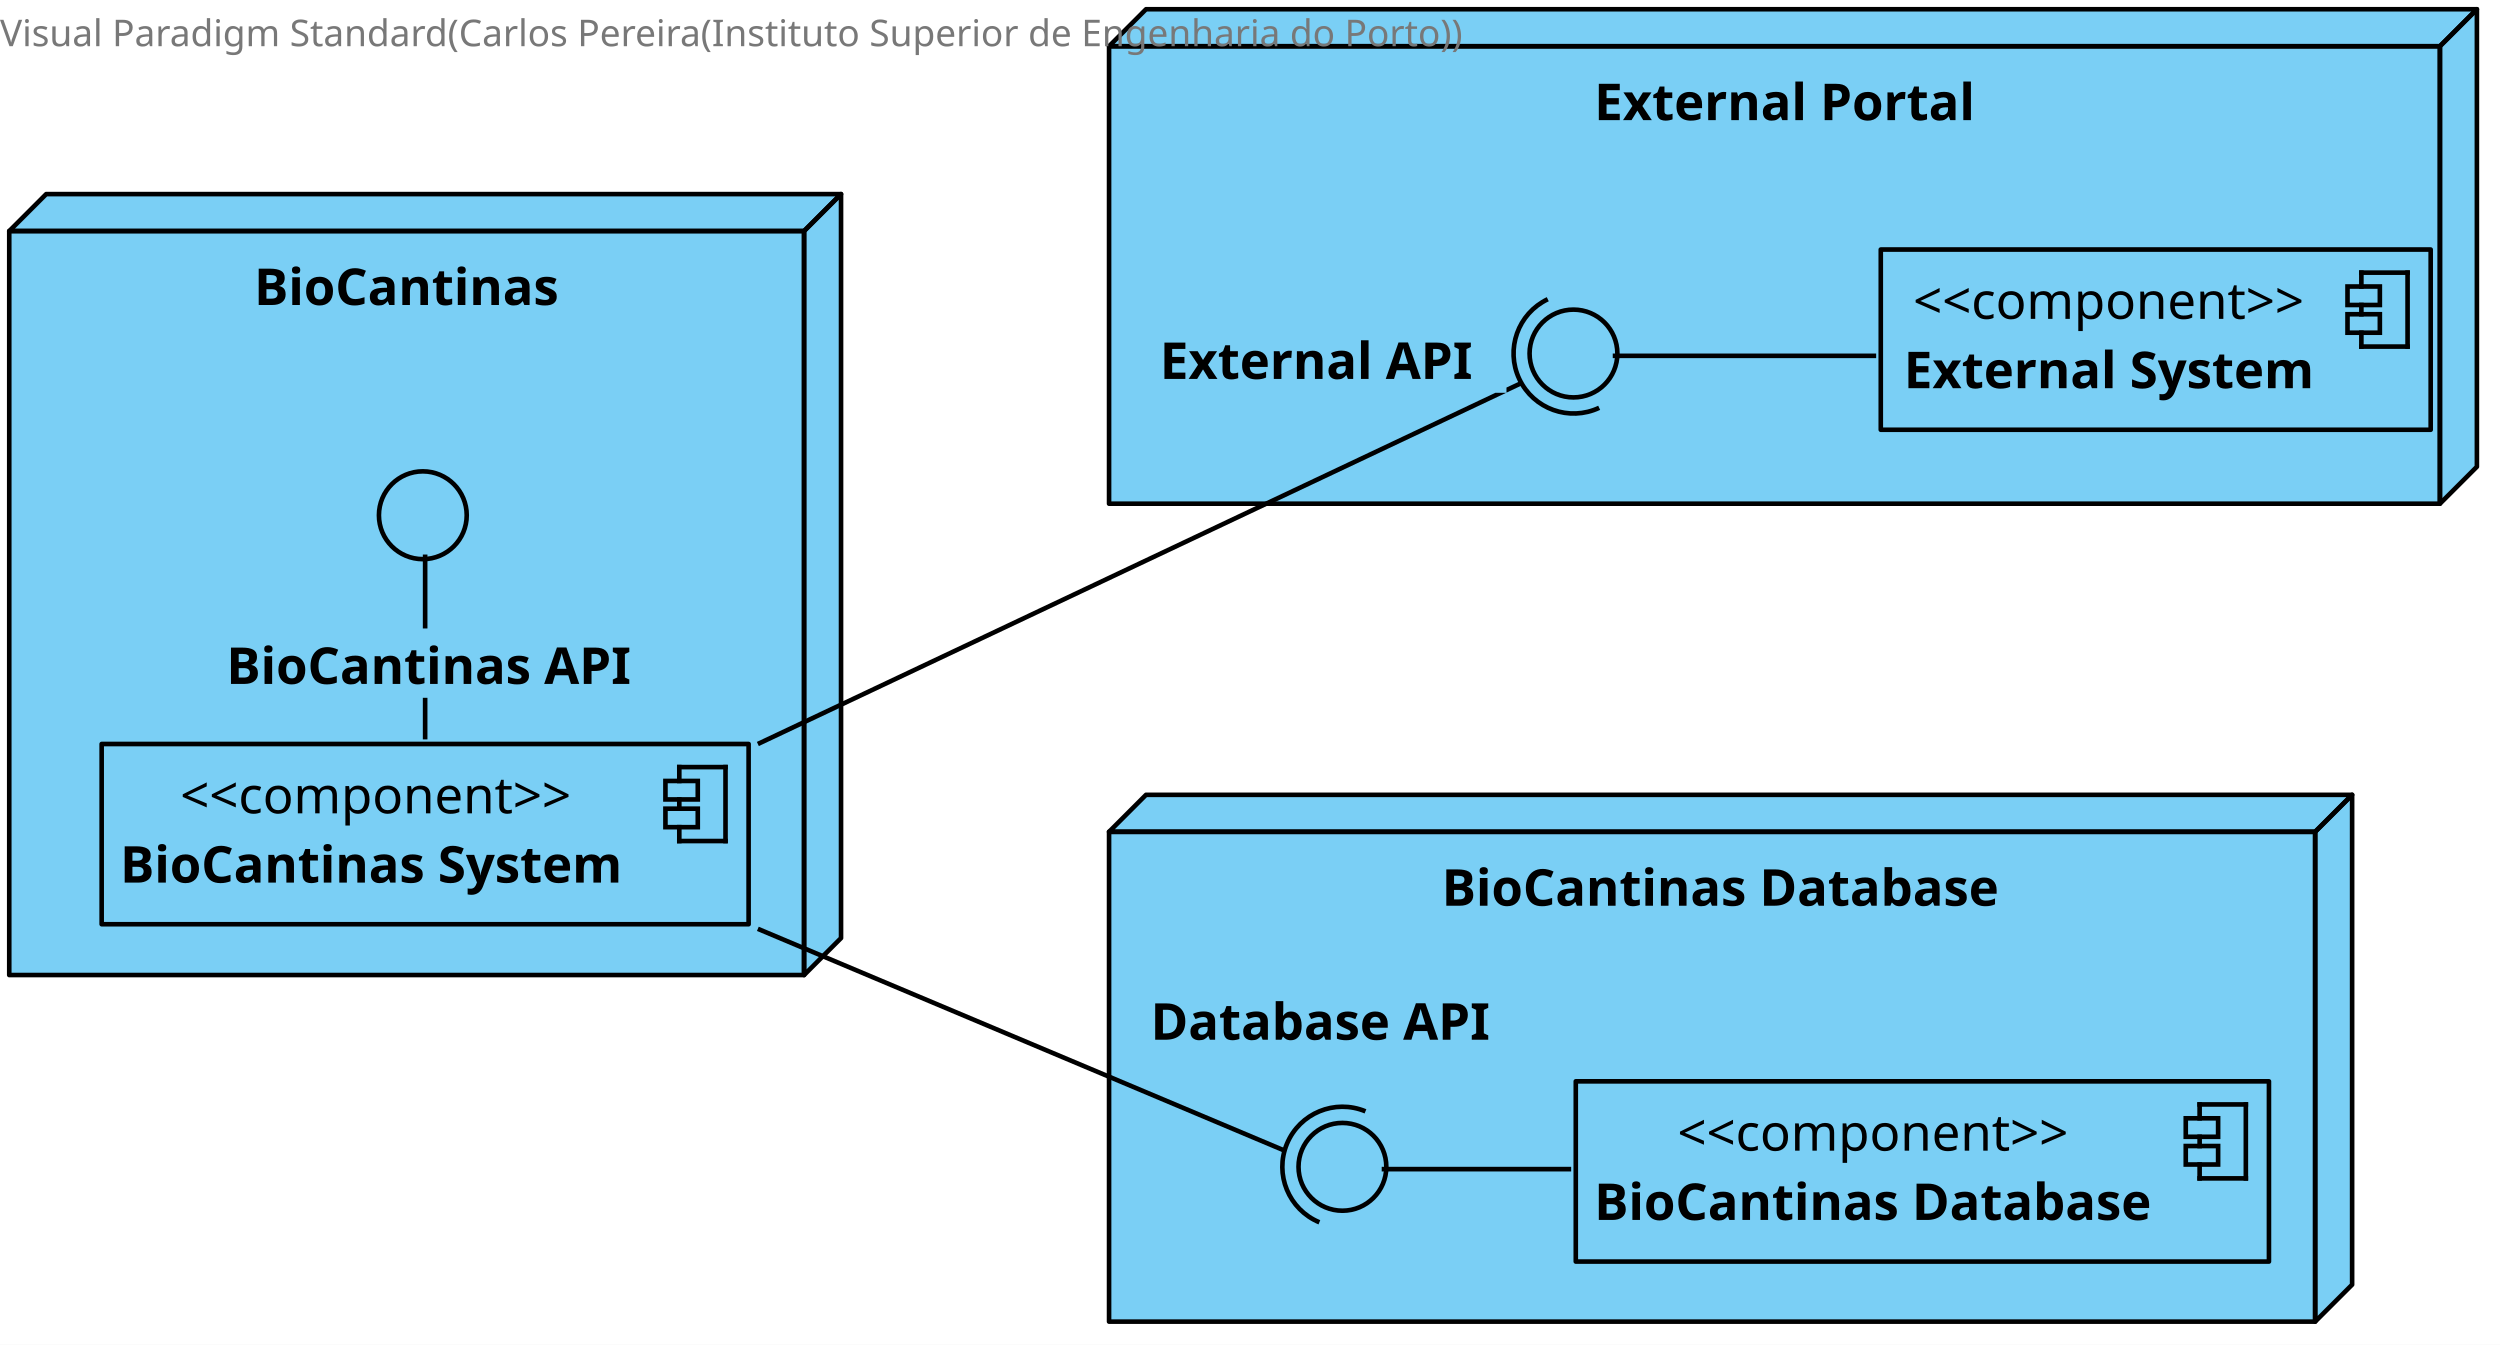
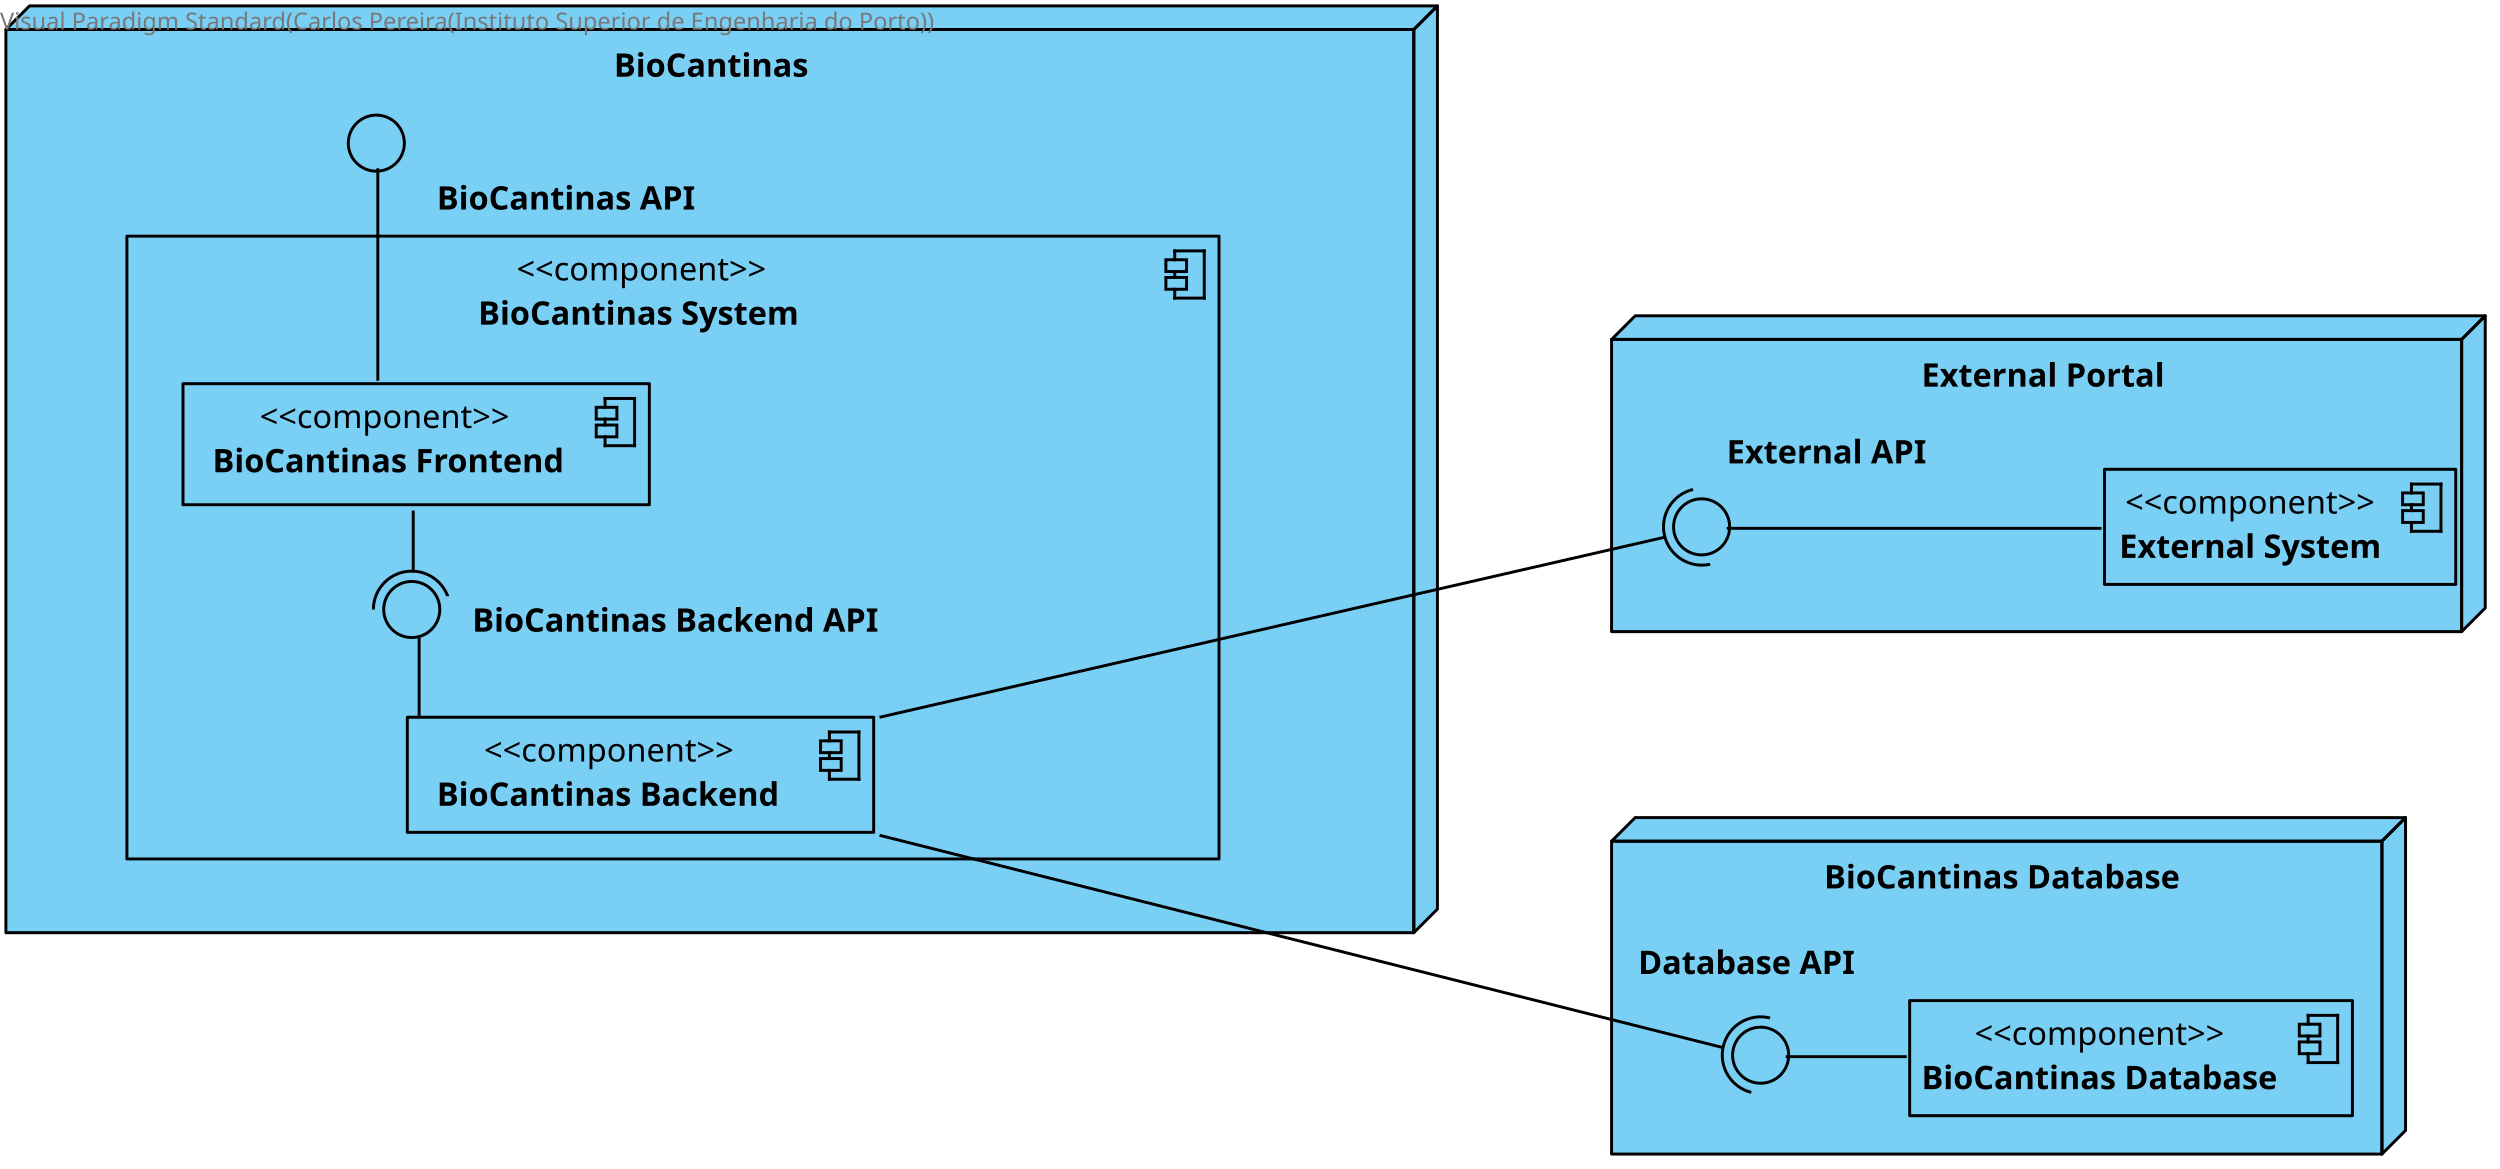
- <svg xmlns="http://www.w3.org/2000/svg" fill-opacity="0" color-rendering="auto" color-interpolation="auto" text-rendering="auto" stroke="rgb(0,0,0)" stroke-linecap="square" width="541" stroke-miterlimit="10" shape-rendering="auto" stroke-opacity="0" fill="rgb(0,0,0)" stroke-dasharray="none" font-weight="normal" stroke-width="1" height="291" font-family="'Dialog'" font-style="normal" stroke-linejoin="miter" font-size="12px" stroke-dashoffset="0" image-rendering="auto">
+ <svg xmlns="http://www.w3.org/2000/svg" fill-opacity="0" color-rendering="auto" color-interpolation="auto" text-rendering="auto" stroke="rgb(0,0,0)" stroke-linecap="square" width="847" stroke-miterlimit="10" shape-rendering="auto" stroke-opacity="0" fill="rgb(0,0,0)" stroke-dasharray="none" font-weight="normal" stroke-width="1" height="396" font-family="'Dialog'" font-style="normal" stroke-linejoin="miter" font-size="12px" stroke-dashoffset="0" image-rendering="auto">
  <defs id="genericDefs" />
  <g>
    <defs id="defs1">
      <clipPath clipPathUnits="userSpaceOnUse" id="clipPath1">
-         <path d="M-7 -7 L192 -7 L192 181 L-7 181 L-7 -7 Z" />
+         <path d="M-7 -7 L497 -7 L497 326 L-7 326 L-7 -7 Z" />
      </clipPath>
      <clipPath clipPathUnits="userSpaceOnUse" id="clipPath2">
-         <path d="M0 0 L0 19 L173 19 L173 0 Z" />
+         <path d="M0 0 L0 19 L478 19 L478 0 Z" />
      </clipPath>
      <clipPath clipPathUnits="userSpaceOnUse" id="clipPath3">
-         <path d="M0 0 L0 143 L172 143 L172 0 Z" />
+         <path d="M0 0 L0 288 L477 288 L477 0 Z" />
      </clipPath>
      <clipPath clipPathUnits="userSpaceOnUse" id="clipPath4">
-         <path d="M-7 -7 L152 -7 L152 51 L-7 51 L-7 -7 Z" />
+         <path d="M-7 -7 L382 -7 L382 223 L-7 223 L-7 -7 Z" />
      </clipPath>
      <clipPath clipPathUnits="userSpaceOnUse" id="clipPath5">
-         <path d="M0 0 L0 40 L117 40 L117 0 Z" />
+         <path d="M0 0 L0 212 L347 212 L347 0 Z" />
      </clipPath>
      <clipPath clipPathUnits="userSpaceOnUse" id="clipPath6">
-         <path d="M0 0 L0 7 L141 7 L141 0 Z" />
+         <path d="M0 0 L0 179 L371 179 L371 0 Z" />
      </clipPath>
      <clipPath clipPathUnits="userSpaceOnUse" id="clipPath7">
        <path d="M-7 -7 L281 -7 L281 126 L-7 126 L-7 -7 Z" />
      </clipPath>
      <clipPath clipPathUnits="userSpaceOnUse" id="clipPath8">
        <path d="M0 0 L0 19 L262 19 L262 0 Z" />
      </clipPath>
      <clipPath clipPathUnits="userSpaceOnUse" id="clipPath9">
        <path d="M0 0 L0 88 L261 88 L261 0 Z" />
      </clipPath>
      <clipPath clipPathUnits="userSpaceOnUse" id="clipPath10">
        <path d="M-7 -7 L308 -7 L308 119 L-7 119 L-7 -7 Z" />
      </clipPath>
      <clipPath clipPathUnits="userSpaceOnUse" id="clipPath11">
        <path d="M0 0 L0 19 L289 19 L289 0 Z" />
      </clipPath>
      <clipPath clipPathUnits="userSpaceOnUse" id="clipPath12">
        <path d="M0 0 L0 81 L288 81 L288 0 Z" />
      </clipPath>
      <clipPath clipPathUnits="userSpaceOnUse" id="clipPath13">
        <path d="M-7 -7 L131 -7 L131 51 L-7 51 L-7 -7 Z" />
      </clipPath>
      <clipPath clipPathUnits="userSpaceOnUse" id="clipPath14">
        <path d="M0 0 L0 40 L96 40 L96 0 Z" />
      </clipPath>
      <clipPath clipPathUnits="userSpaceOnUse" id="clipPath15">
        <path d="M0 0 L0 7 L120 7 L120 0 Z" />
      </clipPath>
      <clipPath clipPathUnits="userSpaceOnUse" id="clipPath16">
        <path d="M-7 -7 L162 -7 L162 51 L-7 51 L-7 -7 Z" />
      </clipPath>
      <clipPath clipPathUnits="userSpaceOnUse" id="clipPath17">
        <path d="M0 0 L0 40 L127 40 L127 0 Z" />
      </clipPath>
      <clipPath clipPathUnits="userSpaceOnUse" id="clipPath18">
        <path d="M0 0 L0 7 L151 7 L151 0 Z" />
      </clipPath>
      <clipPath clipPathUnits="userSpaceOnUse" id="clipPath19">
        <path d="M-7 -7 L31 -7 L31 31 L-7 31 L-7 -7 Z" />
      </clipPath>
      <clipPath clipPathUnits="userSpaceOnUse" id="clipPath20">
+         <path d="M-7 -7 L170 -7 L170 53 L-7 53 L-7 -7 Z" />
+       </clipPath>
+       <clipPath clipPathUnits="userSpaceOnUse" id="clipPath21">
+         <path d="M0 0 L0 9 L159 9 L159 0 Z" />
+       </clipPath>
+       <clipPath clipPathUnits="userSpaceOnUse" id="clipPath22">
+         <path d="M0 0 L0 42 L135 42 L135 0 Z" />
+       </clipPath>
+       <clipPath clipPathUnits="userSpaceOnUse" id="clipPath23">
+         <path d="M-7 -7 L170 -7 L170 51 L-7 51 L-7 -7 Z" />
+       </clipPath>
+       <clipPath clipPathUnits="userSpaceOnUse" id="clipPath24">
+         <path d="M0 0 L0 7 L159 7 L159 0 Z" />
+       </clipPath>
+       <clipPath clipPathUnits="userSpaceOnUse" id="clipPath25">
+         <path d="M0 0 L0 40 L135 40 L135 0 Z" />
+       </clipPath>
+       <clipPath clipPathUnits="userSpaceOnUse" id="clipPath26">
+         <path d="M-155 -15 L310 -15 L310 30 L-155 30 L-155 -15 Z" />
+       </clipPath>
+       <clipPath clipPathUnits="userSpaceOnUse" id="clipPath27">
        <path d="M-85 -15 L170 -15 L170 30 L-85 30 L-85 -15 Z" />
      </clipPath>
-       <clipPath clipPathUnits="userSpaceOnUse" id="clipPath21">
+       <clipPath clipPathUnits="userSpaceOnUse" id="clipPath28">
        <path d="M-106 -15 L212 -15 L212 30 L-106 30 L-106 -15 Z" />
      </clipPath>
-       <clipPath clipPathUnits="userSpaceOnUse" id="clipPath22">
+       <clipPath clipPathUnits="userSpaceOnUse" id="clipPath29">
        <path d="M-91 -15 L182 -15 L182 30 L-91 30 L-91 -15 Z" />
      </clipPath>
-       <clipPath clipPathUnits="userSpaceOnUse" id="clipPath23">
-         <path d="M0 0 L161 0 L161 104 L0 104 L0 0 Z" />
-       </clipPath>
-       <clipPath clipPathUnits="userSpaceOnUse" id="clipPath24">
-         <path d="M0 0 L0 43 L27 43 L27 58 L0 58 L0 104 L161 104 L161 0 Z" />
-       </clipPath>
-       <clipPath clipPathUnits="userSpaceOnUse" id="clipPath25">
-         <path d="M0 0 L273 0 L273 184 L0 184 L0 0 Z" />
-       </clipPath>
-       <clipPath clipPathUnits="userSpaceOnUse" id="clipPath26">
-         <path d="M212 39 L212 54 L127 54 L127 39 ZM0 0 L0 105 L31 105 L31 120 L0 120 L0 184 L125 184 L125 182 L216 182 L216 184 L273 184 L273 0 Z" />
-       </clipPath>
-       <clipPath clipPathUnits="userSpaceOnUse" id="clipPath27">
-         <path d="M0 0 L104 0 L104 144 L0 144 L0 0 Z" />
-       </clipPath>
-       <clipPath clipPathUnits="userSpaceOnUse" id="clipPath28">
-         <path d="M0 0 L0 66 L103 66 L103 81 L0 81 L0 144 L104 144 L104 0 Z" />
-       </clipPath>
-       <clipPath clipPathUnits="userSpaceOnUse" id="clipPath29">
+       <clipPath clipPathUnits="userSpaceOnUse" id="clipPath30">
+         <path d="M0 0 L231 0 L231 104 L0 104 L0 0 Z" />
+       </clipPath>
+       <clipPath clipPathUnits="userSpaceOnUse" id="clipPath31">
+         <path d="M125 16 L125 31 L40 31 L40 16 ZM0 0 L0 104 L231 104 L231 0 Z" />
+       </clipPath>
+       <clipPath clipPathUnits="userSpaceOnUse" id="clipPath32">
        <path d="M0 0 L145 0 L145 104 L0 104 L0 0 Z" />
      </clipPath>
-       <clipPath clipPathUnits="userSpaceOnUse" id="clipPath30">
+       <clipPath clipPathUnits="userSpaceOnUse" id="clipPath33">
        <path d="M0 0 L0 10 L81 10 L81 25 L0 25 L0 104 L145 104 L145 0 Z" />
      </clipPath>
-       <clipPath clipPathUnits="userSpaceOnUse" id="clipPath31">
-         <path d="M0 0 L222 0 L222 153 L0 153 L0 0 Z" />
-       </clipPath>
-       <clipPath clipPathUnits="userSpaceOnUse" id="clipPath32">
-         <path d="M216 62 L216 77 L125 77 L125 62 ZM0 0 L0 153 L222 153 L222 0 Z" />
+       <clipPath clipPathUnits="userSpaceOnUse" id="clipPath34">
+         <path d="M0 0 L104 0 L104 176 L0 176 L0 0 Z" />
+       </clipPath>
+       <clipPath clipPathUnits="userSpaceOnUse" id="clipPath35">
+         <path d="M0 0 L0 176 L104 176 L104 67 L60 67 L60 52 L104 52 L104 0 Z" />
+       </clipPath>
+       <clipPath clipPathUnits="userSpaceOnUse" id="clipPath36">
+         <path d="M0 0 L394 0 L394 177 L0 177 L0 0 Z" />
+       </clipPath>
+       <clipPath clipPathUnits="userSpaceOnUse" id="clipPath37">
+         <path d="M388 85 L388 100 L297 100 L297 85 ZM0 0 L0 177 L394 177 L394 0 Z" />
+       </clipPath>
+       <clipPath clipPathUnits="userSpaceOnUse" id="clipPath38">
+         <path d="M0 0 L374 0 L374 166 L0 166 L0 0 Z" />
+       </clipPath>
+       <clipPath clipPathUnits="userSpaceOnUse" id="clipPath39">
+         <path d="M0 0 L0 71 L57 71 L57 86 L0 86 L0 166 L374 166 L374 29 L327 29 L327 14 L374 14 L374 0 Z" />
+       </clipPath>
+       <clipPath clipPathUnits="userSpaceOnUse" id="clipPath40">
+         <path d="M0 0 L104 0 L104 131 L0 131 L0 0 Z" />
+       </clipPath>
+       <clipPath clipPathUnits="userSpaceOnUse" id="clipPath41">
+         <path d="M0 0 L0 131 L104 131 L104 51 L58 51 L58 36 L104 36 L104 0 Z" />
+       </clipPath>
+       <clipPath clipPathUnits="userSpaceOnUse" id="clipPath42">
+         <path d="M0 0 L104 0 L104 129 L0 129 L0 0 Z" />
+       </clipPath>
+       <clipPath clipPathUnits="userSpaceOnUse" id="clipPath43">
+         <path d="M0 0 L0 129 L104 129 L104 94 L60 94 L60 79 L104 79 L104 0 Z" />
      </clipPath>
    </defs>
    <g fill="white" text-rendering="geometricPrecision" fill-opacity="1" stroke-opacity="1" stroke="white">
-       <rect x="0" width="541" height="291" y="0" stroke="none" />
-     </g>
-     <g font-size="11px" transform="translate(2,42)" fill-opacity="1" fill="rgb(122,207,245)" text-rendering="geometricPrecision" image-rendering="optimizeQuality" font-family="sans-serif" stroke="rgb(122,207,245)" font-weight="bold" stroke-opacity="1">
-       <path d="M8 0 L180 0 L172 8 L0 8 Z" stroke="none" clip-path="url(#clipPath1)" />
-       <path d="M180 0 L180 161 L172 169 L172 8 Z" clip-path="url(#clipPath1)" stroke="none" />
-       <rect x="0" width="172" height="161" y="8" clip-path="url(#clipPath1)" stroke="none" />
-     </g>
-     <g fill-opacity="1" text-rendering="geometricPrecision" stroke="black" stroke-linecap="butt" transform="translate(2,42)" stroke-miterlimit="0" stroke-opacity="1" fill="black" font-weight="bold" font-family="sans-serif" stroke-linejoin="round" font-size="11px" image-rendering="optimizeQuality">
-       <path fill="none" d="M8 0 L180 0 L172 8 L0 8 Z" clip-path="url(#clipPath1)" />
-       <path fill="none" d="M180 0 L180 161 L172 169 L172 8 Z" clip-path="url(#clipPath1)" />
-       <rect fill="none" x="0" width="172" height="161" y="8" clip-path="url(#clipPath1)" />
-     </g>
-     <g font-size="11px" transform="translate(2,50)" fill-opacity="1" fill="black" text-rendering="geometricPrecision" image-rendering="optimizeQuality" font-family="sans-serif" stroke="black" font-weight="bold" stroke-opacity="1">
-       <text x="53" xml:space="preserve" y="16" clip-path="url(#clipPath2)" stroke="none">BioCantinas</text>
-     </g>
-     <g font-size="11px" transform="translate(22,161)" fill-opacity="1" fill="rgb(122,207,245)" text-rendering="geometricPrecision" image-rendering="optimizeQuality" font-family="sans-serif" stroke="rgb(122,207,245)" font-weight="bold" stroke-opacity="1">
-       <rect x="0" width="141" height="40" y="0" clip-path="url(#clipPath4)" stroke="none" />
-     </g>
-     <g fill-opacity="1" text-rendering="geometricPrecision" stroke="black" stroke-linecap="butt" transform="translate(22,161)" stroke-miterlimit="0" stroke-opacity="1" fill="black" font-weight="bold" font-family="sans-serif" stroke-linejoin="round" font-size="11px" image-rendering="optimizeQuality">
-       <rect fill="none" x="0" width="140" height="39" y="0" clip-path="url(#clipPath4)" />
-       <line stroke-linecap="square" clip-path="url(#clipPath4)" fill="none" x1="125" x2="135" y1="5" y2="5" stroke-linejoin="miter" stroke-miterlimit="10" />
-       <line stroke-linecap="square" clip-path="url(#clipPath4)" fill="none" x1="135" x2="135" y1="5" y2="21" stroke-linejoin="miter" stroke-miterlimit="10" />
-       <line stroke-linecap="square" clip-path="url(#clipPath4)" fill="none" x1="125" x2="135" y1="21" y2="21" stroke-linejoin="miter" stroke-miterlimit="10" />
-       <line stroke-linecap="square" clip-path="url(#clipPath4)" fill="none" x1="125" x2="125" y1="5" y2="8" stroke-linejoin="miter" stroke-miterlimit="10" />
-       <rect stroke-linecap="square" x="122" y="8" clip-path="url(#clipPath4)" fill="none" width="7" stroke-linejoin="miter" height="4" stroke-miterlimit="10" />
-       <line stroke-linecap="square" clip-path="url(#clipPath4)" fill="none" x1="125" x2="125" y1="12" y2="14" stroke-linejoin="miter" stroke-miterlimit="10" />
-       <rect stroke-linecap="square" x="122" y="14" clip-path="url(#clipPath4)" fill="none" width="7" stroke-linejoin="miter" height="4" stroke-miterlimit="10" />
-       <line stroke-linecap="square" clip-path="url(#clipPath4)" fill="none" x1="125" x2="125" y1="18" y2="21" stroke-linejoin="miter" stroke-miterlimit="10" />
-     </g>
-     <g font-size="11px" transform="translate(22,161)" fill-opacity="1" fill="black" text-rendering="geometricPrecision" image-rendering="optimizeQuality" font-family="sans-serif" stroke="black" stroke-opacity="1">
-       <text x="17" xml:space="preserve" y="15" clip-path="url(#clipPath5)" stroke="none">&lt;&lt;component&gt;&gt;</text>
-       <text x="4" xml:space="preserve" y="30" clip-path="url(#clipPath5)" font-weight="bold" stroke="none">BioCantinas System</text>
-     </g>
-     <g font-size="11px" transform="translate(240,172)" fill-opacity="1" fill="rgb(122,207,245)" text-rendering="geometricPrecision" image-rendering="optimizeQuality" font-family="sans-serif" stroke="rgb(122,207,245)" font-weight="bold" stroke-opacity="1">
+       <rect x="0" width="847" height="396" y="0" stroke="none" />
+     </g>
+     <g font-size="11px" transform="translate(2,2)" fill-opacity="1" fill="rgb(122,207,245)" text-rendering="geometricPrecision" image-rendering="optimizeQuality" font-family="sans-serif" stroke="rgb(122,207,245)" font-weight="bold" stroke-opacity="1">
+       <path d="M8 0 L485 0 L477 8 L0 8 Z" stroke="none" clip-path="url(#clipPath1)" />
+       <path d="M485 0 L485 306 L477 314 L477 8 Z" clip-path="url(#clipPath1)" stroke="none" />
+       <rect x="0" width="477" height="306" y="8" clip-path="url(#clipPath1)" stroke="none" />
+     </g>
+     <g fill-opacity="1" text-rendering="geometricPrecision" stroke="black" stroke-linecap="butt" transform="translate(2,2)" stroke-miterlimit="0" stroke-opacity="1" fill="black" font-weight="bold" font-family="sans-serif" stroke-linejoin="round" font-size="11px" image-rendering="optimizeQuality">
+       <path fill="none" d="M8 0 L485 0 L477 8 L0 8 Z" clip-path="url(#clipPath1)" />
+       <path fill="none" d="M485 0 L485 306 L477 314 L477 8 Z" clip-path="url(#clipPath1)" />
+       <rect fill="none" x="0" width="477" height="306" y="8" clip-path="url(#clipPath1)" />
+     </g>
+     <g font-size="11px" transform="translate(2,10)" fill-opacity="1" fill="black" text-rendering="geometricPrecision" image-rendering="optimizeQuality" font-family="sans-serif" stroke="black" font-weight="bold" stroke-opacity="1">
+       <text x="206" xml:space="preserve" y="16" clip-path="url(#clipPath2)" stroke="none">BioCantinas</text>
+     </g>
+     <g font-size="11px" transform="translate(43,80)" fill-opacity="1" fill="rgb(122,207,245)" text-rendering="geometricPrecision" image-rendering="optimizeQuality" font-family="sans-serif" stroke="rgb(122,207,245)" font-weight="bold" stroke-opacity="1">
+       <rect x="0" width="371" height="212" y="0" clip-path="url(#clipPath4)" stroke="none" />
+     </g>
+     <g fill-opacity="1" text-rendering="geometricPrecision" stroke="black" stroke-linecap="butt" transform="translate(43,80)" stroke-miterlimit="0" stroke-opacity="1" fill="black" font-weight="bold" font-family="sans-serif" stroke-linejoin="round" font-size="11px" image-rendering="optimizeQuality">
+       <rect fill="none" x="0" width="370" height="211" y="0" clip-path="url(#clipPath4)" />
+       <line stroke-linecap="square" clip-path="url(#clipPath4)" fill="none" x1="355" x2="365" y1="5" y2="5" stroke-linejoin="miter" stroke-miterlimit="10" />
+       <line stroke-linecap="square" clip-path="url(#clipPath4)" fill="none" x1="365" x2="365" y1="5" y2="21" stroke-linejoin="miter" stroke-miterlimit="10" />
+       <line stroke-linecap="square" clip-path="url(#clipPath4)" fill="none" x1="355" x2="365" y1="21" y2="21" stroke-linejoin="miter" stroke-miterlimit="10" />
+       <line stroke-linecap="square" clip-path="url(#clipPath4)" fill="none" x1="355" x2="355" y1="5" y2="8" stroke-linejoin="miter" stroke-miterlimit="10" />
+       <rect stroke-linecap="square" x="352" y="8" clip-path="url(#clipPath4)" fill="none" width="7" stroke-linejoin="miter" height="4" stroke-miterlimit="10" />
+       <line stroke-linecap="square" clip-path="url(#clipPath4)" fill="none" x1="355" x2="355" y1="12" y2="14" stroke-linejoin="miter" stroke-miterlimit="10" />
+       <rect stroke-linecap="square" x="352" y="14" clip-path="url(#clipPath4)" fill="none" width="7" stroke-linejoin="miter" height="4" stroke-miterlimit="10" />
+       <line stroke-linecap="square" clip-path="url(#clipPath4)" fill="none" x1="355" x2="355" y1="18" y2="21" stroke-linejoin="miter" stroke-miterlimit="10" />
+     </g>
+     <g font-size="11px" transform="translate(43,80)" fill-opacity="1" fill="black" text-rendering="geometricPrecision" image-rendering="optimizeQuality" font-family="sans-serif" stroke="black" stroke-opacity="1">
+       <text x="132" xml:space="preserve" y="15" clip-path="url(#clipPath5)" stroke="none">&lt;&lt;component&gt;&gt;</text>
+       <text x="119" xml:space="preserve" y="30" clip-path="url(#clipPath5)" font-weight="bold" stroke="none">BioCantinas System</text>
+     </g>
+     <g font-size="11px" transform="translate(546,277)" fill-opacity="1" fill="rgb(122,207,245)" text-rendering="geometricPrecision" image-rendering="optimizeQuality" font-family="sans-serif" stroke="rgb(122,207,245)" font-weight="bold" stroke-opacity="1">
      <path d="M8 0 L269 0 L261 8 L0 8 Z" stroke="none" clip-path="url(#clipPath7)" />
      <path d="M269 0 L269 106 L261 114 L261 8 Z" clip-path="url(#clipPath7)" stroke="none" />
      <rect x="0" width="261" height="106" y="8" clip-path="url(#clipPath7)" stroke="none" />
    </g>
-     <g fill-opacity="1" text-rendering="geometricPrecision" stroke="black" stroke-linecap="butt" transform="translate(240,172)" stroke-miterlimit="0" stroke-opacity="1" fill="black" font-weight="bold" font-family="sans-serif" stroke-linejoin="round" font-size="11px" image-rendering="optimizeQuality">
+     <g fill-opacity="1" text-rendering="geometricPrecision" stroke="black" stroke-linecap="butt" transform="translate(546,277)" stroke-miterlimit="0" stroke-opacity="1" fill="black" font-weight="bold" font-family="sans-serif" stroke-linejoin="round" font-size="11px" image-rendering="optimizeQuality">
      <path fill="none" d="M8 0 L269 0 L261 8 L0 8 Z" clip-path="url(#clipPath7)" />
      <path fill="none" d="M269 0 L269 106 L261 114 L261 8 Z" clip-path="url(#clipPath7)" />
      <rect fill="none" x="0" width="261" height="106" y="8" clip-path="url(#clipPath7)" />
    </g>
-     <g font-size="11px" transform="translate(240,180)" fill-opacity="1" fill="black" text-rendering="geometricPrecision" image-rendering="optimizeQuality" font-family="sans-serif" stroke="black" font-weight="bold" stroke-opacity="1">
+     <g font-size="11px" transform="translate(546,285)" fill-opacity="1" fill="black" text-rendering="geometricPrecision" image-rendering="optimizeQuality" font-family="sans-serif" stroke="black" font-weight="bold" stroke-opacity="1">
      <text x="72" xml:space="preserve" y="16" clip-path="url(#clipPath8)" stroke="none">BioCantinas Database</text>
    </g>
-     <g font-size="11px" transform="translate(240,2)" fill-opacity="1" fill="rgb(122,207,245)" text-rendering="geometricPrecision" image-rendering="optimizeQuality" font-family="sans-serif" stroke="rgb(122,207,245)" font-weight="bold" stroke-opacity="1">
+     <g font-size="11px" transform="translate(546,107)" fill-opacity="1" fill="rgb(122,207,245)" text-rendering="geometricPrecision" image-rendering="optimizeQuality" font-family="sans-serif" stroke="rgb(122,207,245)" font-weight="bold" stroke-opacity="1">
      <path d="M8 0 L296 0 L288 8 L0 8 Z" stroke="none" clip-path="url(#clipPath10)" />
      <path d="M296 0 L296 99 L288 107 L288 8 Z" clip-path="url(#clipPath10)" stroke="none" />
      <rect x="0" width="288" height="99" y="8" clip-path="url(#clipPath10)" stroke="none" />
    </g>
-     <g fill-opacity="1" text-rendering="geometricPrecision" stroke="black" stroke-linecap="butt" transform="translate(240,2)" stroke-miterlimit="0" stroke-opacity="1" fill="black" font-weight="bold" font-family="sans-serif" stroke-linejoin="round" font-size="11px" image-rendering="optimizeQuality">
+     <g fill-opacity="1" text-rendering="geometricPrecision" stroke="black" stroke-linecap="butt" transform="translate(546,107)" stroke-miterlimit="0" stroke-opacity="1" fill="black" font-weight="bold" font-family="sans-serif" stroke-linejoin="round" font-size="11px" image-rendering="optimizeQuality">
      <path fill="none" d="M8 0 L296 0 L288 8 L0 8 Z" clip-path="url(#clipPath10)" />
      <path fill="none" d="M296 0 L296 99 L288 107 L288 8 Z" clip-path="url(#clipPath10)" />
      <rect fill="none" x="0" width="288" height="99" y="8" clip-path="url(#clipPath10)" />
    </g>
-     <g font-size="11px" transform="translate(240,10)" fill-opacity="1" fill="black" text-rendering="geometricPrecision" image-rendering="optimizeQuality" font-family="sans-serif" stroke="black" font-weight="bold" stroke-opacity="1">
+     <g font-size="11px" transform="translate(546,115)" fill-opacity="1" fill="black" text-rendering="geometricPrecision" image-rendering="optimizeQuality" font-family="sans-serif" stroke="black" font-weight="bold" stroke-opacity="1">
      <text x="105" xml:space="preserve" y="16" clip-path="url(#clipPath11)" stroke="none">External Portal</text>
    </g>
-     <g font-size="11px" transform="translate(407,54)" fill-opacity="1" fill="rgb(122,207,245)" text-rendering="geometricPrecision" image-rendering="optimizeQuality" font-family="sans-serif" stroke="rgb(122,207,245)" font-weight="bold" stroke-opacity="1">
+     <g font-size="11px" transform="translate(713,159)" fill-opacity="1" fill="rgb(122,207,245)" text-rendering="geometricPrecision" image-rendering="optimizeQuality" font-family="sans-serif" stroke="rgb(122,207,245)" font-weight="bold" stroke-opacity="1">
      <rect x="0" width="120" height="40" y="0" clip-path="url(#clipPath13)" stroke="none" />
    </g>
-     <g fill-opacity="1" text-rendering="geometricPrecision" stroke="black" stroke-linecap="butt" transform="translate(407,54)" stroke-miterlimit="0" stroke-opacity="1" fill="black" font-weight="bold" font-family="sans-serif" stroke-linejoin="round" font-size="11px" image-rendering="optimizeQuality">
+     <g fill-opacity="1" text-rendering="geometricPrecision" stroke="black" stroke-linecap="butt" transform="translate(713,159)" stroke-miterlimit="0" stroke-opacity="1" fill="black" font-weight="bold" font-family="sans-serif" stroke-linejoin="round" font-size="11px" image-rendering="optimizeQuality">
      <rect fill="none" x="0" width="119" height="39" y="0" clip-path="url(#clipPath13)" />
      <line stroke-linecap="square" clip-path="url(#clipPath13)" fill="none" x1="104" x2="114" y1="5" y2="5" stroke-linejoin="miter" stroke-miterlimit="10" />
      <line stroke-linecap="square" clip-path="url(#clipPath13)" fill="none" x1="114" x2="114" y1="5" y2="21" stroke-linejoin="miter" stroke-miterlimit="10" />
      <line stroke-linecap="square" clip-path="url(#clipPath13)" fill="none" x1="104" x2="114" y1="21" y2="21" stroke-linejoin="miter" stroke-miterlimit="10" />
      <line stroke-linecap="square" clip-path="url(#clipPath13)" fill="none" x1="104" x2="104" y1="5" y2="8" stroke-linejoin="miter" stroke-miterlimit="10" />
      <rect stroke-linecap="square" x="101" y="8" clip-path="url(#clipPath13)" fill="none" width="7" stroke-linejoin="miter" height="4" stroke-miterlimit="10" />
      <line stroke-linecap="square" clip-path="url(#clipPath13)" fill="none" x1="104" x2="104" y1="12" y2="14" stroke-linejoin="miter" stroke-miterlimit="10" />
      <rect stroke-linecap="square" x="101" y="14" clip-path="url(#clipPath13)" fill="none" width="7" stroke-linejoin="miter" height="4" stroke-miterlimit="10" />
      <line stroke-linecap="square" clip-path="url(#clipPath13)" fill="none" x1="104" x2="104" y1="18" y2="21" stroke-linejoin="miter" stroke-miterlimit="10" />
    </g>
-     <g font-size="11px" transform="translate(407,54)" fill-opacity="1" fill="black" text-rendering="geometricPrecision" image-rendering="optimizeQuality" font-family="sans-serif" stroke="black" stroke-opacity="1">
+     <g font-size="11px" transform="translate(713,159)" fill-opacity="1" fill="black" text-rendering="geometricPrecision" image-rendering="optimizeQuality" font-family="sans-serif" stroke="black" stroke-opacity="1">
      <text x="7" xml:space="preserve" y="15" clip-path="url(#clipPath14)" stroke="none">&lt;&lt;component&gt;&gt;</text>
      <text x="5" xml:space="preserve" y="30" clip-path="url(#clipPath14)" font-weight="bold" stroke="none">External System</text>
    </g>
-     <g font-size="11px" transform="translate(341,234)" fill-opacity="1" fill="rgb(122,207,245)" text-rendering="geometricPrecision" image-rendering="optimizeQuality" font-family="sans-serif" stroke="rgb(122,207,245)" font-weight="bold" stroke-opacity="1">
+     <g font-size="11px" transform="translate(647,339)" fill-opacity="1" fill="rgb(122,207,245)" text-rendering="geometricPrecision" image-rendering="optimizeQuality" font-family="sans-serif" stroke="rgb(122,207,245)" font-weight="bold" stroke-opacity="1">
      <rect x="0" width="151" height="40" y="0" clip-path="url(#clipPath16)" stroke="none" />
    </g>
-     <g fill-opacity="1" text-rendering="geometricPrecision" stroke="black" stroke-linecap="butt" transform="translate(341,234)" stroke-miterlimit="0" stroke-opacity="1" fill="black" font-weight="bold" font-family="sans-serif" stroke-linejoin="round" font-size="11px" image-rendering="optimizeQuality">
+     <g fill-opacity="1" text-rendering="geometricPrecision" stroke="black" stroke-linecap="butt" transform="translate(647,339)" stroke-miterlimit="0" stroke-opacity="1" fill="black" font-weight="bold" font-family="sans-serif" stroke-linejoin="round" font-size="11px" image-rendering="optimizeQuality">
      <rect fill="none" x="0" width="150" height="39" y="0" clip-path="url(#clipPath16)" />
      <line stroke-linecap="square" clip-path="url(#clipPath16)" fill="none" x1="135" x2="145" y1="5" y2="5" stroke-linejoin="miter" stroke-miterlimit="10" />
      <line stroke-linecap="square" clip-path="url(#clipPath16)" fill="none" x1="145" x2="145" y1="5" y2="21" stroke-linejoin="miter" stroke-miterlimit="10" />
      <line stroke-linecap="square" clip-path="url(#clipPath16)" fill="none" x1="135" x2="145" y1="21" y2="21" stroke-linejoin="miter" stroke-miterlimit="10" />
      <line stroke-linecap="square" clip-path="url(#clipPath16)" fill="none" x1="135" x2="135" y1="5" y2="8" stroke-linejoin="miter" stroke-miterlimit="10" />
      <rect stroke-linecap="square" x="132" y="8" clip-path="url(#clipPath16)" fill="none" width="7" stroke-linejoin="miter" height="4" stroke-miterlimit="10" />
      <line stroke-linecap="square" clip-path="url(#clipPath16)" fill="none" x1="135" x2="135" y1="12" y2="14" stroke-linejoin="miter" stroke-miterlimit="10" />
      <rect stroke-linecap="square" x="132" y="14" clip-path="url(#clipPath16)" fill="none" width="7" stroke-linejoin="miter" height="4" stroke-miterlimit="10" />
      <line stroke-linecap="square" clip-path="url(#clipPath16)" fill="none" x1="135" x2="135" y1="18" y2="21" stroke-linejoin="miter" stroke-miterlimit="10" />
    </g>
-     <g font-size="11px" transform="translate(341,234)" fill-opacity="1" fill="black" text-rendering="geometricPrecision" image-rendering="optimizeQuality" font-family="sans-serif" stroke="black" stroke-opacity="1">
+     <g font-size="11px" transform="translate(647,339)" fill-opacity="1" fill="black" text-rendering="geometricPrecision" image-rendering="optimizeQuality" font-family="sans-serif" stroke="black" stroke-opacity="1">
      <text x="22" xml:space="preserve" y="15" clip-path="url(#clipPath17)" stroke="none">&lt;&lt;component&gt;&gt;</text>
      <text x="4" xml:space="preserve" y="30" clip-path="url(#clipPath17)" font-weight="bold" stroke="none">BioCantinas Database</text>
    </g>
-     <g font-size="11px" transform="translate(331,67)" fill-opacity="1" fill="rgb(122,207,245)" text-rendering="geometricPrecision" image-rendering="optimizeQuality" font-family="sans-serif" stroke="rgb(122,207,245)" font-weight="bold" stroke-opacity="1">
+     <g font-size="11px" transform="translate(567,169)" fill-opacity="1" fill="rgb(122,207,245)" text-rendering="geometricPrecision" image-rendering="optimizeQuality" font-family="sans-serif" stroke="rgb(122,207,245)" font-weight="bold" stroke-opacity="1">
      <circle r="9.5" clip-path="url(#clipPath19)" cx="9.5" cy="9.5" stroke="none" />
    </g>
-     <g fill-opacity="1" text-rendering="geometricPrecision" stroke="black" stroke-linecap="butt" transform="translate(331,67)" stroke-miterlimit="0" stroke-opacity="1" fill="black" font-weight="bold" font-family="sans-serif" stroke-linejoin="round" font-size="11px" image-rendering="optimizeQuality">
+     <g fill-opacity="1" text-rendering="geometricPrecision" stroke="black" stroke-linecap="butt" transform="translate(567,169)" stroke-miterlimit="0" stroke-opacity="1" fill="black" font-weight="bold" font-family="sans-serif" stroke-linejoin="round" font-size="11px" image-rendering="optimizeQuality">
      <circle fill="none" r="9.5" clip-path="url(#clipPath19)" cx="9.5" cy="9.5" />
    </g>
-     <g font-size="11px" transform="translate(82,102)" fill-opacity="1" fill="rgb(122,207,245)" text-rendering="geometricPrecision" image-rendering="optimizeQuality" font-family="sans-serif" stroke="rgb(122,207,245)" font-weight="bold" stroke-opacity="1">
+     <g font-size="11px" transform="translate(118,39)" fill-opacity="1" fill="rgb(122,207,245)" text-rendering="geometricPrecision" image-rendering="optimizeQuality" font-family="sans-serif" stroke="rgb(122,207,245)" font-weight="bold" stroke-opacity="1">
      <circle r="9.5" clip-path="url(#clipPath19)" cx="9.5" cy="9.5" stroke="none" />
    </g>
-     <g fill-opacity="1" text-rendering="geometricPrecision" stroke="black" stroke-linecap="butt" transform="translate(82,102)" stroke-miterlimit="0" stroke-opacity="1" fill="black" font-weight="bold" font-family="sans-serif" stroke-linejoin="round" font-size="11px" image-rendering="optimizeQuality">
+     <g fill-opacity="1" text-rendering="geometricPrecision" stroke="black" stroke-linecap="butt" transform="translate(118,39)" stroke-miterlimit="0" stroke-opacity="1" fill="black" font-weight="bold" font-family="sans-serif" stroke-linejoin="round" font-size="11px" image-rendering="optimizeQuality">
      <circle fill="none" r="9.5" clip-path="url(#clipPath19)" cx="9.5" cy="9.5" />
    </g>
-     <g font-size="11px" transform="translate(281,243)" fill-opacity="1" fill="rgb(122,207,245)" text-rendering="geometricPrecision" image-rendering="optimizeQuality" font-family="sans-serif" stroke="rgb(122,207,245)" font-weight="bold" stroke-opacity="1">
+     <g font-size="11px" transform="translate(587,348)" fill-opacity="1" fill="rgb(122,207,245)" text-rendering="geometricPrecision" image-rendering="optimizeQuality" font-family="sans-serif" stroke="rgb(122,207,245)" font-weight="bold" stroke-opacity="1">
      <circle r="9.5" clip-path="url(#clipPath19)" cx="9.5" cy="9.5" stroke="none" />
    </g>
-     <g fill-opacity="1" text-rendering="geometricPrecision" stroke="black" stroke-linecap="butt" transform="translate(281,243)" stroke-miterlimit="0" stroke-opacity="1" fill="black" font-weight="bold" font-family="sans-serif" stroke-linejoin="round" font-size="11px" image-rendering="optimizeQuality">
+     <g fill-opacity="1" text-rendering="geometricPrecision" stroke="black" stroke-linecap="butt" transform="translate(587,348)" stroke-miterlimit="0" stroke-opacity="1" fill="black" font-weight="bold" font-family="sans-serif" stroke-linejoin="round" font-size="11px" image-rendering="optimizeQuality">
      <circle fill="none" r="9.5" clip-path="url(#clipPath19)" cx="9.5" cy="9.5" />
    </g>
-     <g font-size="11px" transform="translate(241,70)" fill-opacity="1" fill="black" text-rendering="geometricPrecision" image-rendering="optimizeQuality" font-family="sans-serif" stroke="black" font-weight="bold" stroke-opacity="1">
-       <text x="10" xml:space="preserve" y="12" clip-path="url(#clipPath20)" stroke="none">External API</text>
-     </g>
-     <g font-size="11px" transform="translate(39,136)" fill-opacity="1" fill="black" text-rendering="geometricPrecision" image-rendering="optimizeQuality" font-family="sans-serif" stroke="black" font-weight="bold" stroke-opacity="1">
-       <text x="10" xml:space="preserve" y="12" clip-path="url(#clipPath21)" stroke="none">BioCantinas API</text>
-     </g>
-     <g font-size="11px" transform="translate(239,213)" fill-opacity="1" fill="black" text-rendering="geometricPrecision" image-rendering="optimizeQuality" font-family="sans-serif" stroke="black" font-weight="bold" stroke-opacity="1">
-       <text x="10" xml:space="preserve" y="12" clip-path="url(#clipPath22)" stroke="none">Database API</text>
-     </g>
-     <g stroke-linecap="butt" font-size="11px" transform="translate(299,27)" fill-opacity="1" fill="black" text-rendering="geometricPrecision" image-rendering="optimizeQuality" font-family="sans-serif" stroke-linejoin="round" stroke="black" stroke-opacity="1">
-       <line y2="50" fill="none" x1="50" clip-path="url(#clipPath24)" x2="107" y1="50" />
-     </g>
-     <g stroke-linecap="butt" font-size="11px" transform="translate(114,31)" fill-opacity="1" fill="black" text-rendering="geometricPrecision" image-rendering="optimizeQuality" font-family="sans-serif" stroke-linejoin="round" stroke="black" stroke-opacity="1">
-       <line y2="52" fill="none" x1="50" clip-path="url(#clipPath26)" x2="215" y1="130" />
-       <path fill="none" d="M220.938 33.75 A13 13 0 0 0 232.062 57.25" clip-path="url(#clipPath26)" />
-     </g>
-     <g stroke-linecap="butt" font-size="11px" transform="translate(42,70)" fill-opacity="1" fill="black" text-rendering="geometricPrecision" image-rendering="optimizeQuality" font-family="sans-serif" stroke-linejoin="round" stroke="black" stroke-opacity="1">
-       <line y2="90" fill="none" x1="50" clip-path="url(#clipPath28)" x2="50" y1="50" />
-     </g>
-     <g stroke-linecap="butt" font-size="11px" transform="translate(249,203)" fill-opacity="1" fill="black" text-rendering="geometricPrecision" image-rendering="optimizeQuality" font-family="sans-serif" stroke-linejoin="round" stroke="black" stroke-opacity="1">
-       <line y2="50" fill="none" x1="50" clip-path="url(#clipPath30)" x2="91" y1="50" />
-     </g>
-     <g stroke-linecap="butt" font-size="11px" transform="translate(114,151)" fill-opacity="1" fill="black" text-rendering="geometricPrecision" image-rendering="optimizeQuality" font-family="sans-serif" stroke-linejoin="round" stroke="black" stroke-opacity="1">
-       <line y2="98" fill="none" x1="50" clip-path="url(#clipPath32)" x2="164" y1="50" />
-       <path fill="none" d="M181.486 89.494 A13 13 0 0 0 171.514 113.506" clip-path="url(#clipPath32)" />
+     <g font-size="11px" transform="translate(62,130)" fill-opacity="1" fill="rgb(122,207,245)" text-rendering="geometricPrecision" image-rendering="optimizeQuality" font-family="sans-serif" stroke="rgb(122,207,245)" font-weight="bold" stroke-opacity="1">
+       <rect x="0" width="159" height="42" y="0" clip-path="url(#clipPath20)" stroke="none" />
+     </g>
+     <g fill-opacity="1" text-rendering="geometricPrecision" stroke="black" stroke-linecap="butt" transform="translate(62,130)" stroke-miterlimit="0" stroke-opacity="1" fill="black" font-weight="bold" font-family="sans-serif" stroke-linejoin="round" font-size="11px" image-rendering="optimizeQuality">
+       <rect fill="none" x="0" width="158" height="41" y="0" clip-path="url(#clipPath20)" />
+       <line stroke-linecap="square" clip-path="url(#clipPath20)" fill="none" x1="143" x2="153" y1="5" y2="5" stroke-linejoin="miter" stroke-miterlimit="10" />
+       <line stroke-linecap="square" clip-path="url(#clipPath20)" fill="none" x1="153" x2="153" y1="5" y2="21" stroke-linejoin="miter" stroke-miterlimit="10" />
+       <line stroke-linecap="square" clip-path="url(#clipPath20)" fill="none" x1="143" x2="153" y1="21" y2="21" stroke-linejoin="miter" stroke-miterlimit="10" />
+       <line stroke-linecap="square" clip-path="url(#clipPath20)" fill="none" x1="143" x2="143" y1="5" y2="8" stroke-linejoin="miter" stroke-miterlimit="10" />
+       <rect stroke-linecap="square" x="140" y="8" clip-path="url(#clipPath20)" fill="none" width="7" stroke-linejoin="miter" height="4" stroke-miterlimit="10" />
+       <line stroke-linecap="square" clip-path="url(#clipPath20)" fill="none" x1="143" x2="143" y1="12" y2="14" stroke-linejoin="miter" stroke-miterlimit="10" />
+       <rect stroke-linecap="square" x="140" y="14" clip-path="url(#clipPath20)" fill="none" width="7" stroke-linejoin="miter" height="4" stroke-miterlimit="10" />
+       <line stroke-linecap="square" clip-path="url(#clipPath20)" fill="none" x1="143" x2="143" y1="18" y2="21" stroke-linejoin="miter" stroke-miterlimit="10" />
+     </g>
+     <g font-size="11px" transform="translate(62,130)" fill-opacity="1" fill="black" text-rendering="geometricPrecision" image-rendering="optimizeQuality" font-family="sans-serif" stroke="black" stroke-opacity="1">
+       <text x="26" xml:space="preserve" y="15" clip-path="url(#clipPath22)" stroke="none">&lt;&lt;component&gt;&gt;</text>
+       <text x="10" xml:space="preserve" y="30" clip-path="url(#clipPath22)" font-weight="bold" stroke="none">BioCantinas Frontend</text>
+     </g>
+     <g font-size="11px" transform="translate(138,243)" fill-opacity="1" fill="rgb(122,207,245)" text-rendering="geometricPrecision" image-rendering="optimizeQuality" font-family="sans-serif" stroke="rgb(122,207,245)" font-weight="bold" stroke-opacity="1">
+       <rect x="0" width="159" height="40" y="0" clip-path="url(#clipPath23)" stroke="none" />
+     </g>
+     <g fill-opacity="1" text-rendering="geometricPrecision" stroke="black" stroke-linecap="butt" transform="translate(138,243)" stroke-miterlimit="0" stroke-opacity="1" fill="black" font-weight="bold" font-family="sans-serif" stroke-linejoin="round" font-size="11px" image-rendering="optimizeQuality">
+       <rect fill="none" x="0" width="158" height="39" y="0" clip-path="url(#clipPath23)" />
+       <line stroke-linecap="square" clip-path="url(#clipPath23)" fill="none" x1="143" x2="153" y1="5" y2="5" stroke-linejoin="miter" stroke-miterlimit="10" />
+       <line stroke-linecap="square" clip-path="url(#clipPath23)" fill="none" x1="153" x2="153" y1="5" y2="21" stroke-linejoin="miter" stroke-miterlimit="10" />
+       <line stroke-linecap="square" clip-path="url(#clipPath23)" fill="none" x1="143" x2="153" y1="21" y2="21" stroke-linejoin="miter" stroke-miterlimit="10" />
+       <line stroke-linecap="square" clip-path="url(#clipPath23)" fill="none" x1="143" x2="143" y1="5" y2="8" stroke-linejoin="miter" stroke-miterlimit="10" />
+       <rect stroke-linecap="square" x="140" y="8" clip-path="url(#clipPath23)" fill="none" width="7" stroke-linejoin="miter" height="4" stroke-miterlimit="10" />
+       <line stroke-linecap="square" clip-path="url(#clipPath23)" fill="none" x1="143" x2="143" y1="12" y2="14" stroke-linejoin="miter" stroke-miterlimit="10" />
+       <rect stroke-linecap="square" x="140" y="14" clip-path="url(#clipPath23)" fill="none" width="7" stroke-linejoin="miter" height="4" stroke-miterlimit="10" />
+       <line stroke-linecap="square" clip-path="url(#clipPath23)" fill="none" x1="143" x2="143" y1="18" y2="21" stroke-linejoin="miter" stroke-miterlimit="10" />
+     </g>
+     <g font-size="11px" transform="translate(138,243)" fill-opacity="1" fill="black" text-rendering="geometricPrecision" image-rendering="optimizeQuality" font-family="sans-serif" stroke="black" stroke-opacity="1">
+       <text x="26" xml:space="preserve" y="15" clip-path="url(#clipPath25)" stroke="none">&lt;&lt;component&gt;&gt;</text>
+       <text x="10" xml:space="preserve" y="30" clip-path="url(#clipPath25)" font-weight="bold" stroke="none">BioCantinas Backend</text>
+     </g>
+     <g font-size="11px" transform="translate(130,197)" fill-opacity="1" fill="rgb(122,207,245)" text-rendering="geometricPrecision" image-rendering="optimizeQuality" font-family="sans-serif" stroke="rgb(122,207,245)" font-weight="bold" stroke-opacity="1">
+       <circle r="9.5" clip-path="url(#clipPath19)" cx="9.5" cy="9.5" stroke="none" />
+     </g>
+     <g fill-opacity="1" text-rendering="geometricPrecision" stroke="black" stroke-linecap="butt" transform="translate(130,197)" stroke-miterlimit="0" stroke-opacity="1" fill="black" font-weight="bold" font-family="sans-serif" stroke-linejoin="round" font-size="11px" image-rendering="optimizeQuality">
+       <circle fill="none" r="9.5" clip-path="url(#clipPath19)" cx="9.5" cy="9.5" />
+     </g>
+     <g font-size="11px" transform="translate(150,202)" fill-opacity="1" fill="black" text-rendering="geometricPrecision" image-rendering="optimizeQuality" font-family="sans-serif" stroke="black" font-weight="bold" stroke-opacity="1">
+       <text x="10" xml:space="preserve" y="12" clip-path="url(#clipPath26)" stroke="none">BioCantinas Backend API</text>
+     </g>
+     <g font-size="11px" transform="translate(575,145)" fill-opacity="1" fill="black" text-rendering="geometricPrecision" image-rendering="optimizeQuality" font-family="sans-serif" stroke="black" font-weight="bold" stroke-opacity="1">
+       <text x="10" xml:space="preserve" y="12" clip-path="url(#clipPath27)" stroke="none">External API</text>
+     </g>
+     <g font-size="11px" transform="translate(138,59)" fill-opacity="1" fill="black" text-rendering="geometricPrecision" image-rendering="optimizeQuality" font-family="sans-serif" stroke="black" font-weight="bold" stroke-opacity="1">
+       <text x="10" xml:space="preserve" y="12" clip-path="url(#clipPath28)" stroke="none">BioCantinas API</text>
+     </g>
+     <g font-size="11px" transform="translate(545,318)" fill-opacity="1" fill="black" text-rendering="geometricPrecision" image-rendering="optimizeQuality" font-family="sans-serif" stroke="black" font-weight="bold" stroke-opacity="1">
+       <text x="10" xml:space="preserve" y="12" clip-path="url(#clipPath29)" stroke="none">Database API</text>
+     </g>
+     <g stroke-linecap="butt" font-size="11px" transform="translate(535,129)" fill-opacity="1" fill="black" text-rendering="geometricPrecision" image-rendering="optimizeQuality" font-family="sans-serif" stroke-linejoin="round" stroke="black" stroke-opacity="1">
+       <line y2="50" fill="none" x1="50" clip-path="url(#clipPath31)" x2="177" y1="50" />
+     </g>
+     <g stroke-linecap="butt" font-size="11px" transform="translate(555,308)" fill-opacity="1" fill="black" text-rendering="geometricPrecision" image-rendering="optimizeQuality" font-family="sans-serif" stroke-linejoin="round" stroke="black" stroke-opacity="1">
+       <line y2="50" fill="none" x1="50" clip-path="url(#clipPath33)" x2="91" y1="50" />
+     </g>
+     <g stroke-linecap="butt" font-size="11px" transform="translate(78,7)" fill-opacity="1" fill="black" text-rendering="geometricPrecision" image-rendering="optimizeQuality" font-family="sans-serif" stroke-linejoin="round" stroke="black" stroke-opacity="1">
+       <line y2="122" fill="none" x1="50" clip-path="url(#clipPath35)" x2="50" y1="50" />
+     </g>
+     <g stroke-linecap="butt" font-size="11px" transform="translate(248,233)" fill-opacity="1" fill="black" text-rendering="geometricPrecision" image-rendering="optimizeQuality" font-family="sans-serif" stroke-linejoin="round" stroke="black" stroke-opacity="1">
+       <line y2="122" fill="none" x1="50" clip-path="url(#clipPath37)" x2="336" y1="50" />
+       <path fill="none" d="M351.673 111.893 A13 13 0 0 0 345.327 137.107" clip-path="url(#clipPath37)" />
+     </g>
+     <g stroke-linecap="butt" font-size="11px" transform="translate(248,131)" fill-opacity="1" fill="black" text-rendering="geometricPrecision" image-rendering="optimizeQuality" font-family="sans-serif" stroke-linejoin="round" stroke="black" stroke-opacity="1">
+       <line y2="51" fill="none" x1="50" clip-path="url(#clipPath39)" x2="316" y1="112" />
+       <path fill="none" d="M325.591 34.83 A13 13 0 0 0 331.409 60.17" clip-path="url(#clipPath39)" />
+     </g>
+     <g stroke-linecap="butt" font-size="11px" transform="translate(92,166)" fill-opacity="1" fill="black" text-rendering="geometricPrecision" image-rendering="optimizeQuality" font-family="sans-serif" stroke-linejoin="round" stroke="black" stroke-opacity="1">
+       <line y2="77" fill="none" x1="50" clip-path="url(#clipPath41)" x2="50" y1="50" />
+     </g>
+     <g stroke-linecap="butt" font-size="11px" transform="translate(90,123)" fill-opacity="1" fill="black" text-rendering="geometricPrecision" image-rendering="optimizeQuality" font-family="sans-serif" stroke-linejoin="round" stroke="black" stroke-opacity="1">
+       <line y2="71" fill="none" x1="50" clip-path="url(#clipPath43)" x2="50" y1="50" />
+       <path fill="none" d="M62.5 83.5 A13 13 0 0 0 36.5 83.5" clip-path="url(#clipPath43)" />
    </g>
    <g font-size="8px" fill-opacity="1" fill="rgb(120,120,120)" text-rendering="geometricPrecision" image-rendering="optimizeQuality" stroke="rgb(120,120,120)" stroke-opacity="1">
      <text x="0" xml:space="preserve" y="10" stroke="none">Visual Paradigm Standard(Carlos Pereira(Instituto Superior de Engenharia do Porto))</text>
    </g>
  </g>
</svg>
